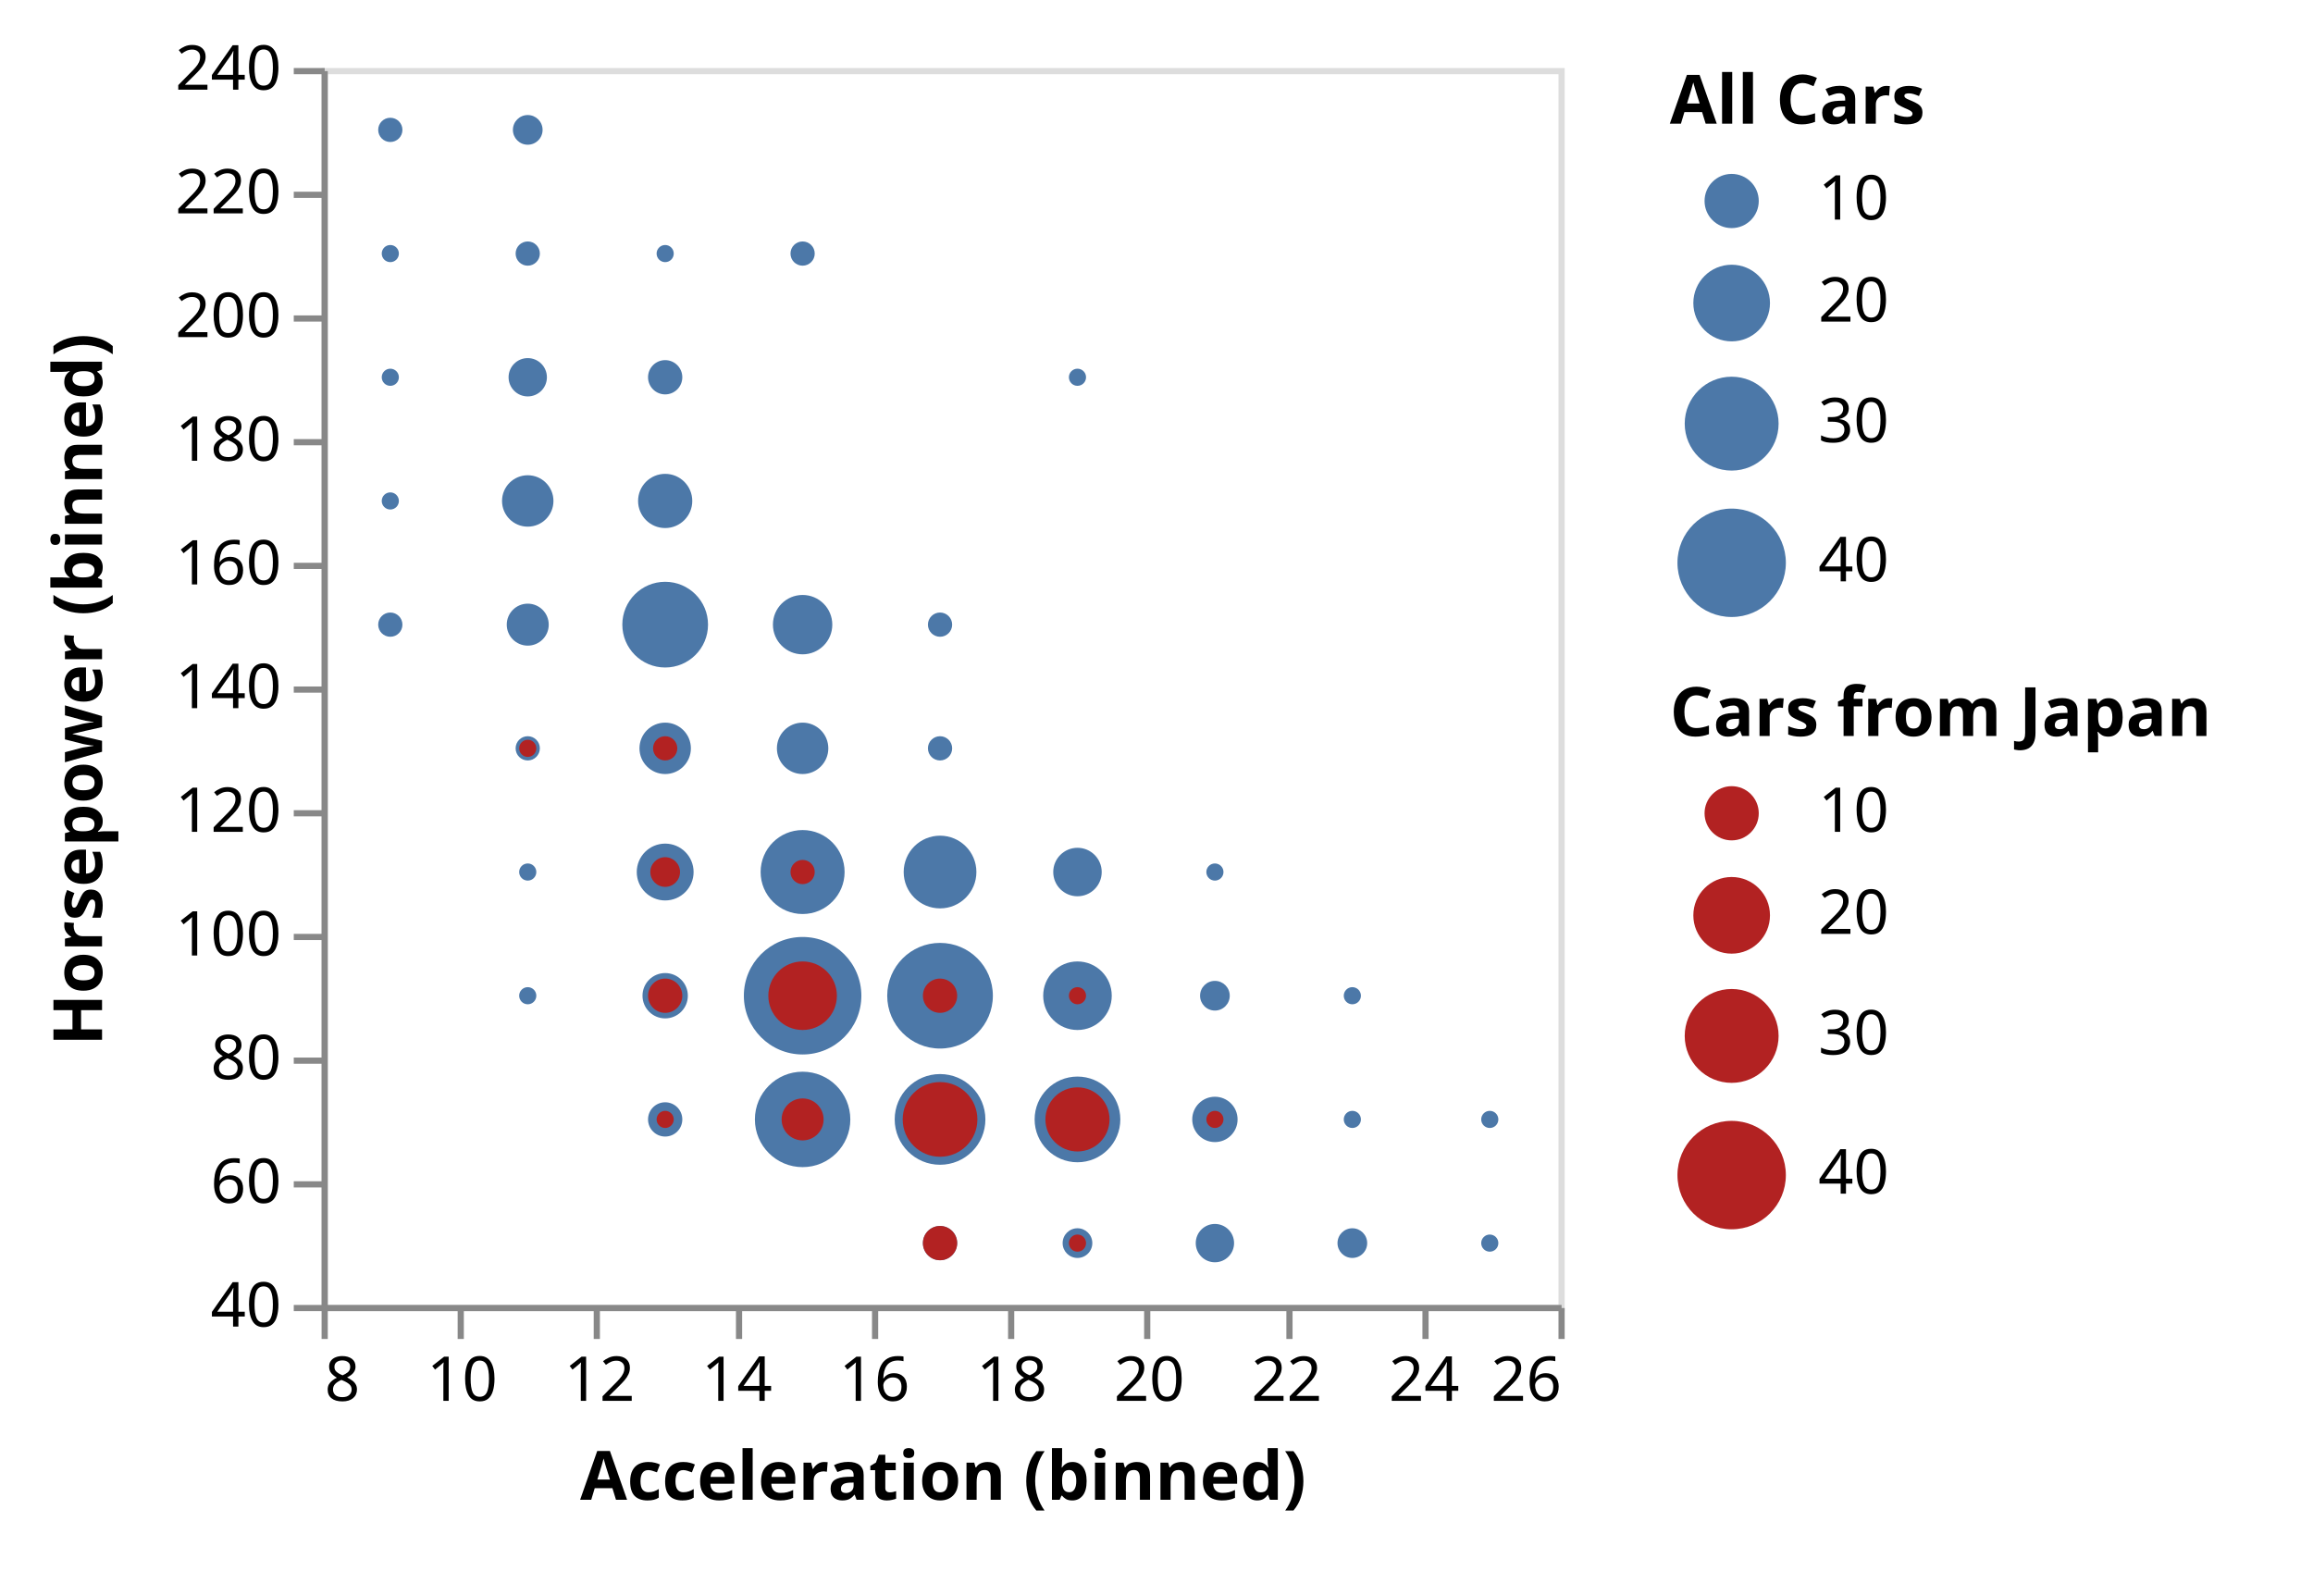
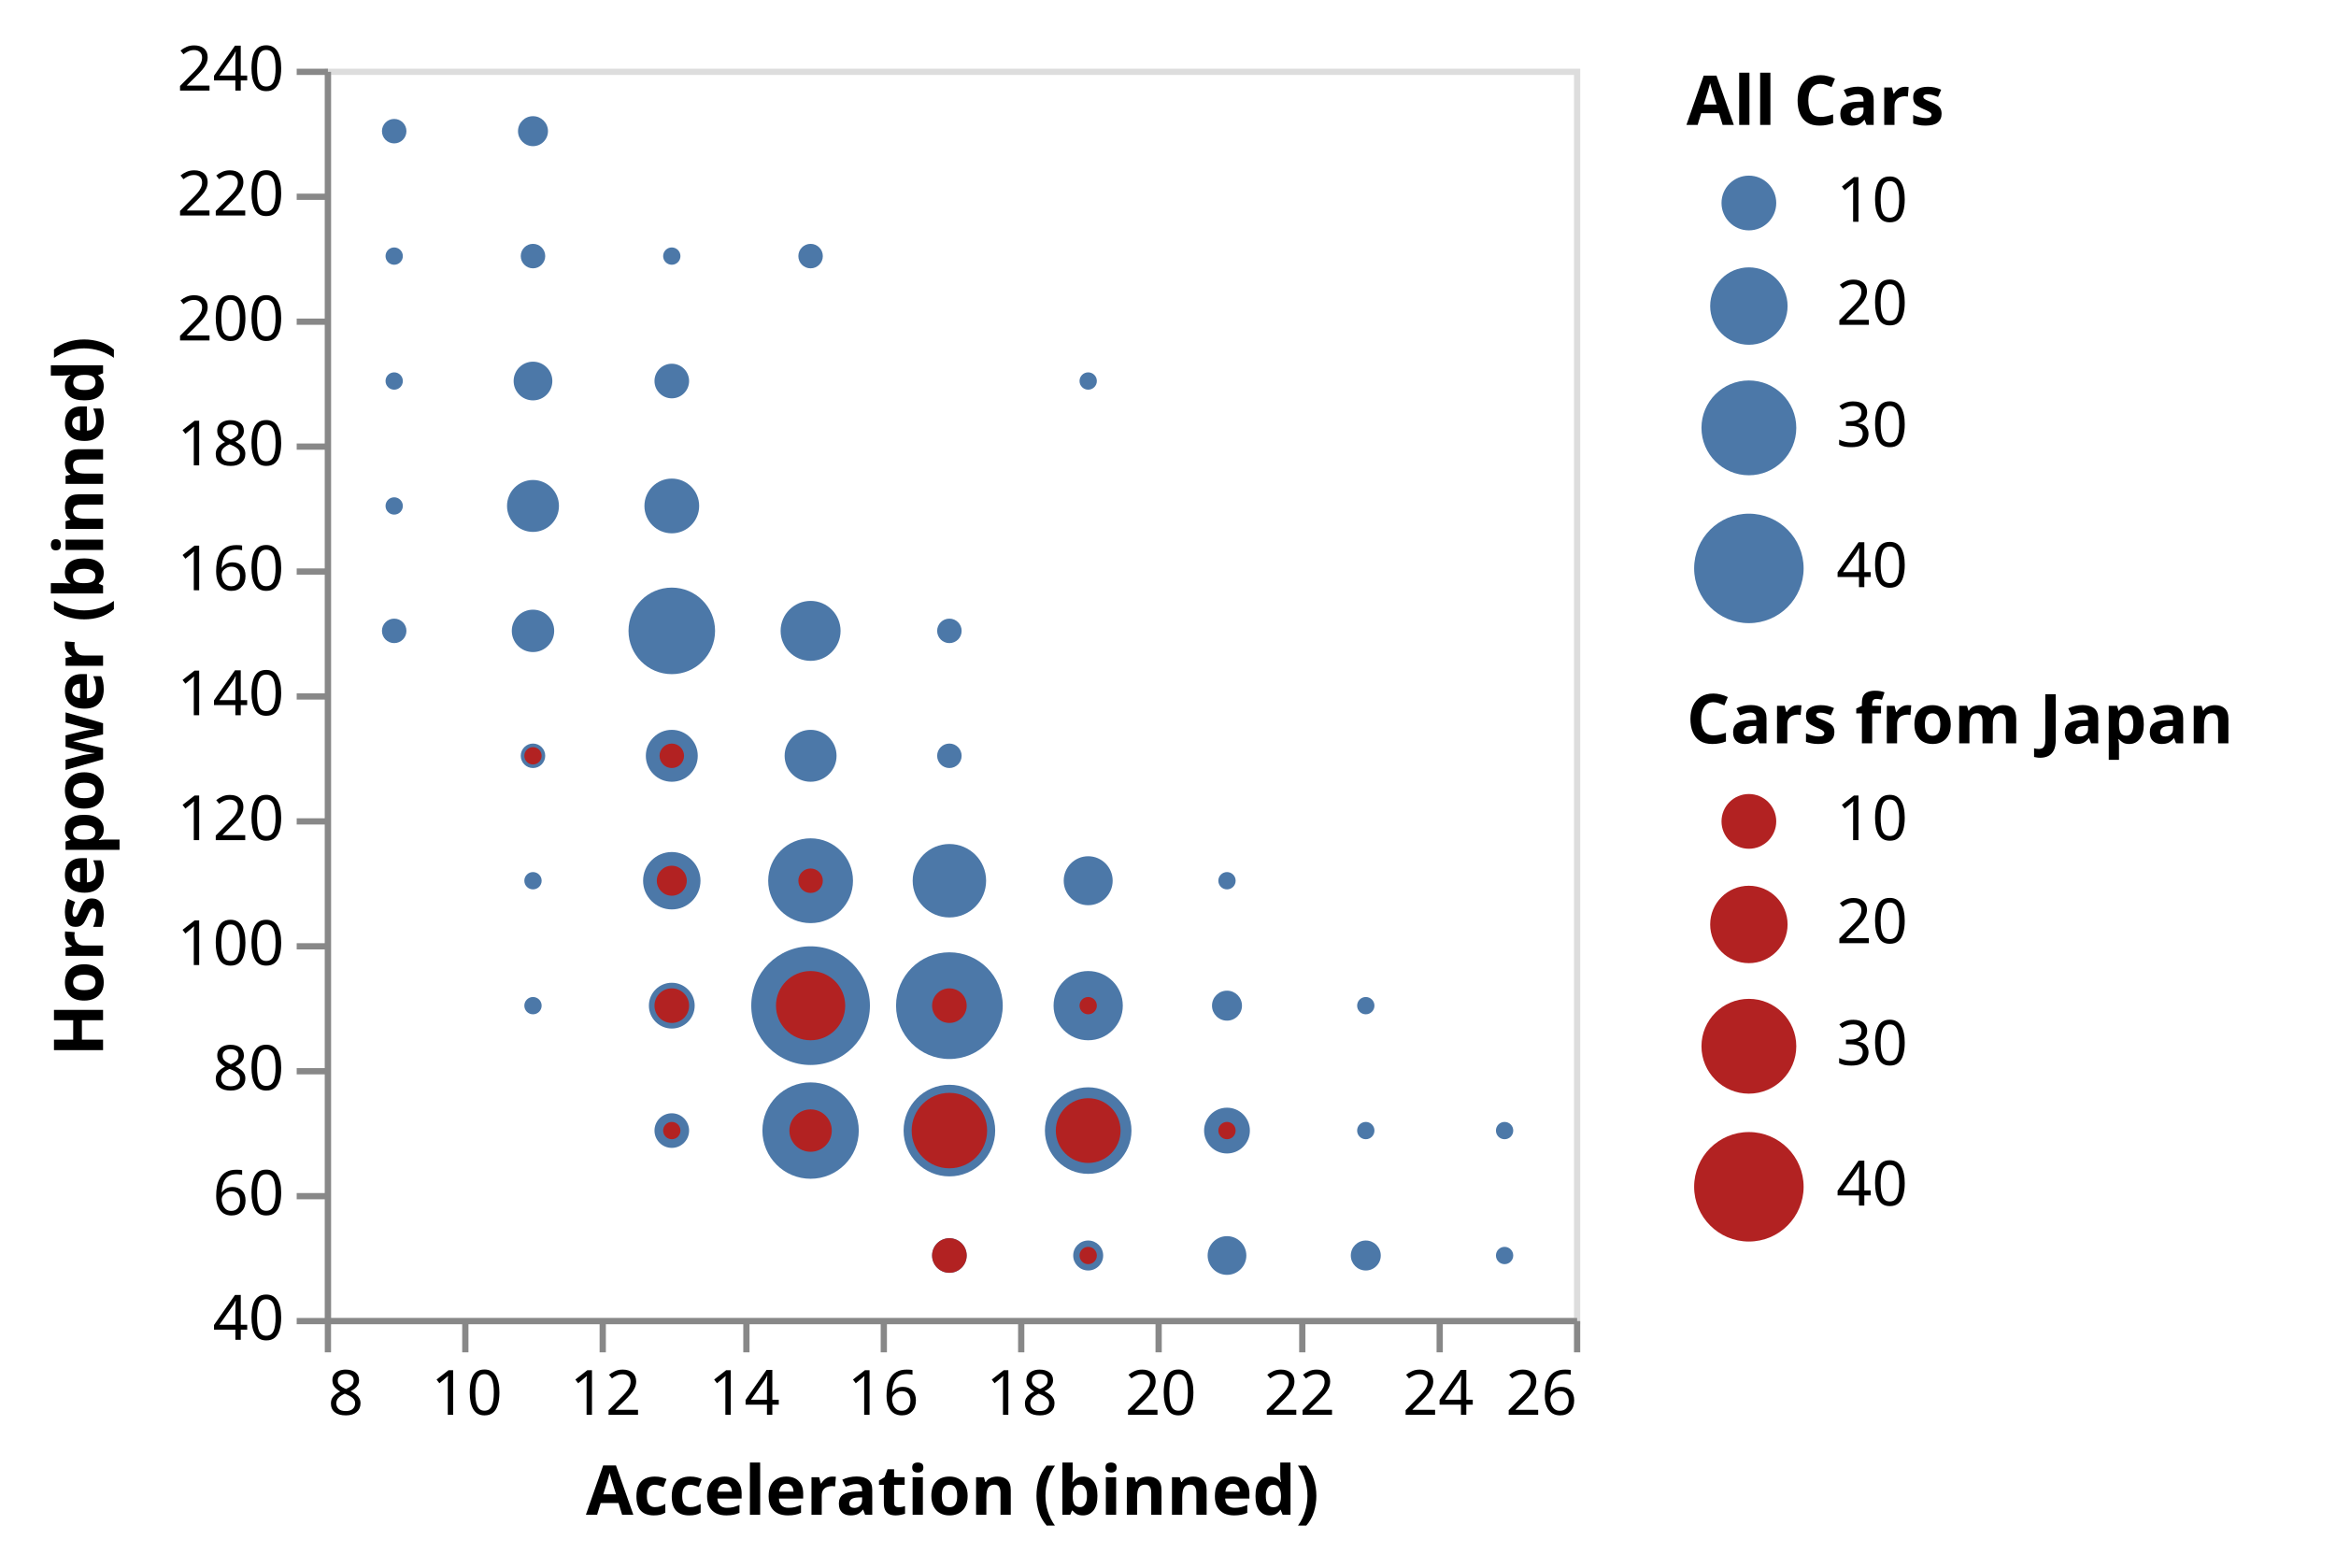
- <svg xmlns="http://www.w3.org/2000/svg" class="marks" width="374" height="258" viewBox="0 0 374 258" version="1.1">
+ <svg xmlns="http://www.w3.org/2000/svg" class="marks" width="374" height="251" viewBox="0 0 374 251" version="1.1">
  <g transform="translate(52,11)">
    <g class="mark-group role-frame root">
      <g transform="translate(0,0)">
        <path class="background" d="M0.5,0.5h200v200h-200Z" style="fill: none; stroke: #ddd;" />
        <g>
          <g class="mark-symbol role-mark layer_0_marks">
            <path transform="translate(55.55556,110)" d="M4.157,0A4.157,4.157,0,1,1,-4.157,0A4.157,4.157,0,1,1,4.157,0" style="fill: #4c78a8; stroke-width: 2;" />
            <path transform="translate(33.33333,70)" d="M4.157,0A4.157,4.157,0,1,1,-4.157,0A4.157,4.157,0,1,1,4.157,0" style="fill: #4c78a8; stroke-width: 2;" />
            <path transform="translate(33.33333,90)" d="M3.394,0A3.394,3.394,0,1,1,-3.394,0A3.394,3.394,0,1,1,3.394,0" style="fill: #4c78a8; stroke-width: 2;" />
            <path transform="translate(55.55556,90)" d="M6.929,0A6.929,6.929,0,1,1,-6.929,0A6.929,6.929,0,1,1,6.929,0" style="fill: #4c78a8; stroke-width: 2;" />
            <path transform="translate(33.33333,50)" d="M3.099,0A3.099,3.099,0,1,1,-3.099,0A3.099,3.099,0,1,1,3.099,0" style="fill: #4c78a8; stroke-width: 2;" />
            <path transform="translate(11.11111,10)" d="M1.96,0A1.96,1.96,0,1,1,-1.96,0A1.96,1.96,0,1,1,1.96,0" style="fill: #4c78a8; stroke-width: 2;" />
            <path transform="translate(11.11111,30)" d="M1.386,0A1.386,1.386,0,1,1,-1.386,0A1.386,1.386,0,1,1,1.386,0" style="fill: #4c78a8; stroke-width: 2;" />
            <path transform="translate(33.33333,10)" d="M2.4,0A2.4,2.4,0,1,1,-2.4,0A2.4,2.4,0,1,1,2.4,0" style="fill: #4c78a8; stroke-width: 2;" />
            <path transform="translate(11.11111,50)" d="M1.386,0A1.386,1.386,0,1,1,-1.386,0A1.386,1.386,0,1,1,1.386,0" style="fill: #4c78a8; stroke-width: 2;" />
            <path transform="translate(100,130)" d="M5.879,0A5.879,5.879,0,1,1,-5.879,0A5.879,5.879,0,1,1,5.879,0" style="fill: #4c78a8; stroke-width: 2;" />
            <path transform="translate(11.11111,70)" d="M1.386,0A1.386,1.386,0,1,1,-1.386,0A1.386,1.386,0,1,1,1.386,0" style="fill: #4c78a8; stroke-width: 2;" />
            <path transform="translate(11.11111,90)" d="M1.96,0A1.96,1.96,0,1,1,-1.96,0A1.96,1.96,0,1,1,1.96,0" style="fill: #4c78a8; stroke-width: 2;" />
            <path transform="translate(77.77778,150)" d="M9.5,0A9.5,9.5,0,1,1,-9.5,0A9.5,9.5,0,1,1,9.5,0" style="fill: #4c78a8; stroke-width: 2;" />
            <path transform="translate(100,150)" d="M8.542,0A8.542,8.542,0,1,1,-8.542,0A8.542,8.542,0,1,1,8.542,0" style="fill: #4c78a8; stroke-width: 2;" />
            <path transform="translate(144.4444,190)" d="M3.099,0A3.099,3.099,0,1,1,-3.099,0A3.099,3.099,0,1,1,3.099,0" style="fill: #4c78a8; stroke-width: 2;" />
            <path transform="translate(55.55556,130)" d="M4.596,0A4.596,4.596,0,1,1,-4.596,0A4.596,4.596,0,1,1,4.596,0" style="fill: #4c78a8; stroke-width: 2;" />
            <path transform="translate(77.77778,30)" d="M1.96,0A1.96,1.96,0,1,1,-1.96,0A1.96,1.96,0,1,1,1.96,0" style="fill: #4c78a8; stroke-width: 2;" />
            <path transform="translate(55.55556,30)" d="M1.386,0A1.386,1.386,0,1,1,-1.386,0A1.386,1.386,0,1,1,1.386,0" style="fill: #4c78a8; stroke-width: 2;" />
            <path transform="translate(122.2222,50)" d="M1.386,0A1.386,1.386,0,1,1,-1.386,0A1.386,1.386,0,1,1,1.386,0" style="fill: #4c78a8; stroke-width: 2;" />
-             <path transform="translate(122.2222,240)" d="M1.386,0A1.386,1.386,0,1,1,-1.386,0A1.386,1.386,0,1,1,1.386,0" style="fill: none; stroke-width: 2;" />
+             <path transform="translate(122.2222,200)" d="M1.386,0A1.386,1.386,0,1,1,-1.386,0A1.386,1.386,0,1,1,1.386,0" style="fill: none; stroke-width: 2;" />
            <path transform="translate(77.77778,130)" d="M6.789,0A6.789,6.789,0,1,1,-6.789,0A6.789,6.789,0,1,1,6.789,0" style="fill: #4c78a8; stroke-width: 2;" />
            <path transform="translate(55.55556,70)" d="M4.382,0A4.382,4.382,0,1,1,-4.382,0A4.382,4.382,0,1,1,4.382,0" style="fill: #4c78a8; stroke-width: 2;" />
            <path transform="translate(122.2222,170)" d="M6.929,0A6.929,6.929,0,1,1,-6.929,0A6.929,6.929,0,1,1,6.929,0" style="fill: #4c78a8; stroke-width: 2;" />
            <path transform="translate(77.77778,170)" d="M7.715,0A7.715,7.715,0,1,1,-7.715,0A7.715,7.715,0,1,1,7.715,0" style="fill: #4c78a8; stroke-width: 2;" />
            <path transform="translate(144.4444,170)" d="M3.666,0A3.666,3.666,0,1,1,-3.666,0A3.666,3.666,0,1,1,3.666,0" style="fill: #4c78a8; stroke-width: 2;" />
            <path transform="translate(166.6667,190)" d="M2.4,0A2.4,2.4,0,1,1,-2.4,0A2.4,2.4,0,1,1,2.4,0" style="fill: #4c78a8; stroke-width: 2;" />
            <path transform="translate(122.2222,150)" d="M5.543,0A5.543,5.543,0,1,1,-5.543,0A5.543,5.543,0,1,1,5.543,0" style="fill: #4c78a8; stroke-width: 2;" />
            <path transform="translate(33.33333,30)" d="M1.96,0A1.96,1.96,0,1,1,-1.96,0A1.96,1.96,0,1,1,1.96,0" style="fill: #4c78a8; stroke-width: 2;" />
            <path transform="translate(55.55556,50)" d="M2.771,0A2.771,2.771,0,1,1,-2.771,0A2.771,2.771,0,1,1,2.771,0" style="fill: #4c78a8; stroke-width: 2;" />
            <path transform="translate(55.55556,150)" d="M3.666,0A3.666,3.666,0,1,1,-3.666,0A3.666,3.666,0,1,1,3.666,0" style="fill: #4c78a8; stroke-width: 2;" />
            <path transform="translate(77.77778,110)" d="M4.157,0A4.157,4.157,0,1,1,-4.157,0A4.157,4.157,0,1,1,4.157,0" style="fill: #4c78a8; stroke-width: 2;" />
            <path transform="translate(100,90)" d="M1.96,0A1.96,1.96,0,1,1,-1.96,0A1.96,1.96,0,1,1,1.96,0" style="fill: #4c78a8; stroke-width: 2;" />
            <path transform="translate(77.77778,90)" d="M4.8,0A4.8,4.8,0,1,1,-4.8,0A4.8,4.8,0,1,1,4.8,0" style="fill: #4c78a8; stroke-width: 2;" />
            <path transform="translate(122.2222,130)" d="M3.919,0A3.919,3.919,0,1,1,-3.919,0A3.919,3.919,0,1,1,3.919,0" style="fill: #4c78a8; stroke-width: 2;" />
            <path transform="translate(122.2222,190)" d="M2.4,0A2.4,2.4,0,1,1,-2.4,0A2.4,2.4,0,1,1,2.4,0" style="fill: #4c78a8; stroke-width: 2;" />
-             <path transform="translate(100,240)" d="M1.96,0A1.96,1.96,0,1,1,-1.96,0A1.96,1.96,0,1,1,1.96,0" style="fill: none; stroke-width: 2;" />
+             <path transform="translate(100,200)" d="M1.96,0A1.96,1.96,0,1,1,-1.96,0A1.96,1.96,0,1,1,1.96,0" style="fill: none; stroke-width: 2;" />
            <path transform="translate(100,170)" d="M7.333,0A7.333,7.333,0,1,1,-7.333,0A7.333,7.333,0,1,1,7.333,0" style="fill: #4c78a8; stroke-width: 2;" />
            <path transform="translate(100,190)" d="M2.771,0A2.771,2.771,0,1,1,-2.771,0A2.771,2.771,0,1,1,2.771,0" style="fill: #4c78a8; stroke-width: 2;" />
            <path transform="translate(144.4444,130)" d="M1.386,0A1.386,1.386,0,1,1,-1.386,0A1.386,1.386,0,1,1,1.386,0" style="fill: #4c78a8; stroke-width: 2;" />
            <path transform="translate(166.6667,170)" d="M1.386,0A1.386,1.386,0,1,1,-1.386,0A1.386,1.386,0,1,1,1.386,0" style="fill: #4c78a8; stroke-width: 2;" />
            <path transform="translate(55.55556,170)" d="M2.771,0A2.771,2.771,0,1,1,-2.771,0A2.771,2.771,0,1,1,2.771,0" style="fill: #4c78a8; stroke-width: 2;" />
            <path transform="translate(144.4444,150)" d="M2.4,0A2.4,2.4,0,1,1,-2.4,0A2.4,2.4,0,1,1,2.4,0" style="fill: #4c78a8; stroke-width: 2;" />
            <path transform="translate(100,110)" d="M1.96,0A1.96,1.96,0,1,1,-1.96,0A1.96,1.96,0,1,1,1.96,0" style="fill: #4c78a8; stroke-width: 2;" />
            <path transform="translate(33.33333,110)" d="M1.96,0A1.96,1.96,0,1,1,-1.96,0A1.96,1.96,0,1,1,1.96,0" style="fill: #4c78a8; stroke-width: 2;" />
            <path transform="translate(188.8889,170)" d="M1.386,0A1.386,1.386,0,1,1,-1.386,0A1.386,1.386,0,1,1,1.386,0" style="fill: #4c78a8; stroke-width: 2;" />
            <path transform="translate(166.6667,150)" d="M1.386,0A1.386,1.386,0,1,1,-1.386,0A1.386,1.386,0,1,1,1.386,0" style="fill: #4c78a8; stroke-width: 2;" />
            <path transform="translate(33.33333,130)" d="M1.386,0A1.386,1.386,0,1,1,-1.386,0A1.386,1.386,0,1,1,1.386,0" style="fill: #4c78a8; stroke-width: 2;" />
-             <path transform="translate(77.77778,240)" d="M1.96,0A1.96,1.96,0,1,1,-1.96,0A1.96,1.96,0,1,1,1.96,0" style="fill: none; stroke-width: 2;" />
-             <path transform="translate(144.4444,240)" d="M1.386,0A1.386,1.386,0,1,1,-1.386,0A1.386,1.386,0,1,1,1.386,0" style="fill: none; stroke-width: 2;" />
+             <path transform="translate(77.77778,200)" d="M1.96,0A1.96,1.96,0,1,1,-1.96,0A1.96,1.96,0,1,1,1.96,0" style="fill: none; stroke-width: 2;" />
+             <path transform="translate(144.4444,200)" d="M1.386,0A1.386,1.386,0,1,1,-1.386,0A1.386,1.386,0,1,1,1.386,0" style="fill: none; stroke-width: 2;" />
            <path transform="translate(188.8889,190)" d="M1.386,0A1.386,1.386,0,1,1,-1.386,0A1.386,1.386,0,1,1,1.386,0" style="fill: #4c78a8; stroke-width: 2;" />
            <path transform="translate(33.33333,150)" d="M1.386,0A1.386,1.386,0,1,1,-1.386,0A1.386,1.386,0,1,1,1.386,0" style="fill: #4c78a8; stroke-width: 2;" />
          </g>
          <g class="mark-symbol role-mark layer_1_marks">
            <path transform="translate(77.77778,150)" d="M5.543,0A5.543,5.543,0,1,1,-5.543,0A5.543,5.543,0,1,1,5.543,0" style="fill: firebrick; stroke-width: 2;" />
            <path transform="translate(122.2222,170)" d="M5.185,0A5.185,5.185,0,1,1,-5.185,0A5.185,5.185,0,1,1,5.185,0" style="fill: firebrick; stroke-width: 2;" />
            <path transform="translate(55.55556,150)" d="M2.771,0A2.771,2.771,0,1,1,-2.771,0A2.771,2.771,0,1,1,2.771,0" style="fill: firebrick; stroke-width: 2;" />
            <path transform="translate(100,150)" d="M2.771,0A2.771,2.771,0,1,1,-2.771,0A2.771,2.771,0,1,1,2.771,0" style="fill: firebrick; stroke-width: 2;" />
            <path transform="translate(122.2222,150)" d="M1.386,0A1.386,1.386,0,1,1,-1.386,0A1.386,1.386,0,1,1,1.386,0" style="fill: firebrick; stroke-width: 2;" />
            <path transform="translate(55.55556,110)" d="M1.96,0A1.96,1.96,0,1,1,-1.96,0A1.96,1.96,0,1,1,1.96,0" style="fill: firebrick; stroke-width: 2;" />
            <path transform="translate(144.4444,170)" d="M1.386,0A1.386,1.386,0,1,1,-1.386,0A1.386,1.386,0,1,1,1.386,0" style="fill: firebrick; stroke-width: 2;" />
            <path transform="translate(100,190)" d="M2.771,0A2.771,2.771,0,1,1,-2.771,0A2.771,2.771,0,1,1,2.771,0" style="fill: firebrick; stroke-width: 2;" />
            <path transform="translate(100,170)" d="M6.04,0A6.04,6.04,0,1,1,-6.04,0A6.04,6.04,0,1,1,6.04,0" style="fill: firebrick; stroke-width: 2;" />
            <path transform="translate(77.77778,130)" d="M1.96,0A1.96,1.96,0,1,1,-1.96,0A1.96,1.96,0,1,1,1.96,0" style="fill: firebrick; stroke-width: 2;" />
            <path transform="translate(55.55556,130)" d="M2.4,0A2.4,2.4,0,1,1,-2.4,0A2.4,2.4,0,1,1,2.4,0" style="fill: firebrick; stroke-width: 2;" />
            <path transform="translate(122.2222,190)" d="M1.386,0A1.386,1.386,0,1,1,-1.386,0A1.386,1.386,0,1,1,1.386,0" style="fill: firebrick; stroke-width: 2;" />
            <path transform="translate(77.77778,170)" d="M3.394,0A3.394,3.394,0,1,1,-3.394,0A3.394,3.394,0,1,1,3.394,0" style="fill: firebrick; stroke-width: 2;" />
            <path transform="translate(55.55556,170)" d="M1.386,0A1.386,1.386,0,1,1,-1.386,0A1.386,1.386,0,1,1,1.386,0" style="fill: firebrick; stroke-width: 2;" />
            <path transform="translate(33.33333,110)" d="M1.386,0A1.386,1.386,0,1,1,-1.386,0A1.386,1.386,0,1,1,1.386,0" style="fill: firebrick; stroke-width: 2;" />
          </g>
          <g class="mark-group role-legend">
            <g transform="translate(218,0)">
              <path class="background" d="M0,0h49v91h-49Z" style="pointer-events: none; fill: none;" />
              <g>
                <g class="mark-group role-legend-entry">
                  <g transform="translate(0,16)">
                    <path class="background" d="M0,0h0v0h0Z" style="pointer-events: none; fill: none;" />
                    <g>
                      <g class="mark-group role-scope">
                        <g transform="translate(0,0)">
                          <path class="background" d="M0,0h37v11.5h-37Z" style="pointer-events: none; fill: none; opacity: 1;" />
                          <g>
                            <g class="mark-symbol role-legend-symbol" style="pointer-events: none;">
                              <path transform="translate(10,5.5)" d="M4.382,0A4.382,4.382,0,1,1,-4.382,0A4.382,4.382,0,1,1,4.382,0" style="fill: #4c78a8; stroke: none; stroke-width: 1.5; opacity: 1;" />
                            </g>
                            <g class="mark-text role-legend-label" style="pointer-events: none;">
                              <text text-anchor="start" transform="translate(24,8.5)" style="font-family: sans-serif; font-size: 10px; fill: #000; opacity: 1;">10</text>
                            </g>
                          </g>
                        </g>
                        <g transform="translate(0,15)">
                          <path class="background" d="M0,0h37v14.697h-37Z" style="pointer-events: none; fill: none; opacity: 1;" />
                          <g>
                            <g class="mark-symbol role-legend-symbol" style="pointer-events: none;">
                              <path transform="translate(10,7)" d="M6.197,0A6.197,6.197,0,1,1,-6.197,0A6.197,6.197,0,1,1,6.197,0" style="fill: #4c78a8; stroke: none; stroke-width: 1.5; opacity: 1;" />
                            </g>
                            <g class="mark-text role-legend-label" style="pointer-events: none;">
                              <text text-anchor="start" transform="translate(24,10)" style="font-family: sans-serif; font-size: 10px; fill: #000; opacity: 1;">20</text>
                            </g>
                          </g>
                        </g>
                        <g transform="translate(0,33)">
                          <path class="background" d="M0,0h37v17.59h-37Z" style="pointer-events: none; fill: none; opacity: 1;" />
                          <g>
                            <g class="mark-symbol role-legend-symbol" style="pointer-events: none;">
                              <path transform="translate(10,8.5)" d="M7.59,0A7.59,7.59,0,1,1,-7.59,0A7.59,7.59,0,1,1,7.59,0" style="fill: #4c78a8; stroke: none; stroke-width: 1.5; opacity: 1;" />
                            </g>
                            <g class="mark-text role-legend-label" style="pointer-events: none;">
                              <text text-anchor="start" transform="translate(24,11.5)" style="font-family: sans-serif; font-size: 10px; fill: #000; opacity: 1;">30</text>
                            </g>
                          </g>
                        </g>
                        <g transform="translate(0,54)">
                          <path class="background" d="M0,0h37v20.264h-37Z" style="pointer-events: none; fill: none; opacity: 1;" />
                          <g>
                            <g class="mark-symbol role-legend-symbol" style="pointer-events: none;">
                              <path transform="translate(10,10)" d="M8.764,0A8.764,8.764,0,1,1,-8.764,0A8.764,8.764,0,1,1,8.764,0" style="fill: #4c78a8; stroke: none; stroke-width: 1.5; opacity: 1;" />
                            </g>
                            <g class="mark-text role-legend-label" style="pointer-events: none;">
                              <text text-anchor="start" transform="translate(24,13)" style="font-family: sans-serif; font-size: 10px; fill: #000; opacity: 1;">40</text>
                            </g>
                          </g>
                        </g>
                      </g>
                    </g>
                  </g>
                </g>
                <g class="mark-text role-legend-title" style="pointer-events: none;">
                  <text text-anchor="start" transform="translate(0,9)" style="font-family: sans-serif; font-size: 11px; font-weight: bold; fill: #000; opacity: 1;">All Cars</text>
                </g>
              </g>
            </g>
          </g>
          <g class="mark-group role-legend">
            <g transform="translate(218,99)">
              <path class="background" d="M0,0h99v91h-99Z" style="pointer-events: none; fill: none;" />
              <g>
                <g class="mark-group role-legend-entry">
                  <g transform="translate(0,16)">
                    <path class="background" d="M0,0h0v0h0Z" style="pointer-events: none; fill: none;" />
                    <g>
                      <g class="mark-group role-scope">
                        <g transform="translate(0,0)">
                          <path class="background" d="M0,0h37v11.5h-37Z" style="pointer-events: none; fill: none; opacity: 1;" />
                          <g>
                            <g class="mark-symbol role-legend-symbol" style="pointer-events: none;">
                              <path transform="translate(10,5.5)" d="M4.382,0A4.382,4.382,0,1,1,-4.382,0A4.382,4.382,0,1,1,4.382,0" style="fill: firebrick; stroke: none; stroke-width: 1.5; opacity: 1;" />
                            </g>
                            <g class="mark-text role-legend-label" style="pointer-events: none;">
                              <text text-anchor="start" transform="translate(24,8.5)" style="font-family: sans-serif; font-size: 10px; fill: #000; opacity: 1;">10</text>
                            </g>
                          </g>
                        </g>
                        <g transform="translate(0,15)">
                          <path class="background" d="M0,0h37v14.697h-37Z" style="pointer-events: none; fill: none; opacity: 1;" />
                          <g>
                            <g class="mark-symbol role-legend-symbol" style="pointer-events: none;">
                              <path transform="translate(10,7)" d="M6.197,0A6.197,6.197,0,1,1,-6.197,0A6.197,6.197,0,1,1,6.197,0" style="fill: firebrick; stroke: none; stroke-width: 1.5; opacity: 1;" />
                            </g>
                            <g class="mark-text role-legend-label" style="pointer-events: none;">
                              <text text-anchor="start" transform="translate(24,10)" style="font-family: sans-serif; font-size: 10px; fill: #000; opacity: 1;">20</text>
                            </g>
                          </g>
                        </g>
                        <g transform="translate(0,33)">
                          <path class="background" d="M0,0h37v17.59h-37Z" style="pointer-events: none; fill: none; opacity: 1;" />
                          <g>
                            <g class="mark-symbol role-legend-symbol" style="pointer-events: none;">
                              <path transform="translate(10,8.5)" d="M7.59,0A7.59,7.59,0,1,1,-7.59,0A7.59,7.59,0,1,1,7.59,0" style="fill: firebrick; stroke: none; stroke-width: 1.5; opacity: 1;" />
                            </g>
                            <g class="mark-text role-legend-label" style="pointer-events: none;">
                              <text text-anchor="start" transform="translate(24,11.5)" style="font-family: sans-serif; font-size: 10px; fill: #000; opacity: 1;">30</text>
                            </g>
                          </g>
                        </g>
                        <g transform="translate(0,54)">
                          <path class="background" d="M0,0h37v20.264h-37Z" style="pointer-events: none; fill: none; opacity: 1;" />
                          <g>
                            <g class="mark-symbol role-legend-symbol" style="pointer-events: none;">
                              <path transform="translate(10,10)" d="M8.764,0A8.764,8.764,0,1,1,-8.764,0A8.764,8.764,0,1,1,8.764,0" style="fill: firebrick; stroke: none; stroke-width: 1.5; opacity: 1;" />
                            </g>
                            <g class="mark-text role-legend-label" style="pointer-events: none;">
                              <text text-anchor="start" transform="translate(24,13)" style="font-family: sans-serif; font-size: 10px; fill: #000; opacity: 1;">40</text>
                            </g>
                          </g>
                        </g>
                      </g>
                    </g>
                  </g>
                </g>
                <g class="mark-text role-legend-title" style="pointer-events: none;">
                  <text text-anchor="start" transform="translate(0,9)" style="font-family: sans-serif; font-size: 11px; font-weight: bold; fill: #000; opacity: 1;">Cars from Japan</text>
                </g>
              </g>
            </g>
          </g>
          <g class="mark-group role-axis">
            <g transform="translate(0.5,200.5)">
              <path class="background" d="M0,0h0v0h0Z" style="pointer-events: none; fill: none;" />
              <g>
                <g class="mark-rule role-axis-tick" style="pointer-events: none;">
                  <line transform="translate(0,0)" x2="0" y2="5" style="fill: none; stroke: #888; stroke-width: 1; opacity: 1;" />
                  <line transform="translate(22,0)" x2="0" y2="5" style="fill: none; stroke: #888; stroke-width: 1; opacity: 1;" />
                  <line transform="translate(44,0)" x2="0" y2="5" style="fill: none; stroke: #888; stroke-width: 1; opacity: 1;" />
                  <line transform="translate(67,0)" x2="0" y2="5" style="fill: none; stroke: #888; stroke-width: 1; opacity: 1;" />
                  <line transform="translate(89,0)" x2="0" y2="5" style="fill: none; stroke: #888; stroke-width: 1; opacity: 1;" />
                  <line transform="translate(111,0)" x2="0" y2="5" style="fill: none; stroke: #888; stroke-width: 1; opacity: 1;" />
                  <line transform="translate(133,0)" x2="0" y2="5" style="fill: none; stroke: #888; stroke-width: 1; opacity: 1;" />
                  <line transform="translate(156,0)" x2="0" y2="5" style="fill: none; stroke: #888; stroke-width: 1; opacity: 1;" />
                  <line transform="translate(178,0)" x2="0" y2="5" style="fill: none; stroke: #888; stroke-width: 1; opacity: 1;" />
                  <line transform="translate(200,0)" x2="0" y2="5" style="fill: none; stroke: #888; stroke-width: 1; opacity: 1;" />
                </g>
                <g class="mark-text role-axis-label" style="pointer-events: none;">
                  <text text-anchor="start" transform="translate(0,15)" style="font-family: sans-serif; font-size: 10px; fill: #000; opacity: 1;">8</text>
                  <text text-anchor="middle" transform="translate(22.22222,15)" style="font-family: sans-serif; font-size: 10px; fill: #000; opacity: 1;">10</text>
                  <text text-anchor="middle" transform="translate(44.44444,15)" style="font-family: sans-serif; font-size: 10px; fill: #000; opacity: 1;">12</text>
                  <text text-anchor="middle" transform="translate(66.66667,15)" style="font-family: sans-serif; font-size: 10px; fill: #000; opacity: 1;">14</text>
                  <text text-anchor="middle" transform="translate(88.88889,15)" style="font-family: sans-serif; font-size: 10px; fill: #000; opacity: 1;">16</text>
                  <text text-anchor="middle" transform="translate(111.1111,15)" style="font-family: sans-serif; font-size: 10px; fill: #000; opacity: 1;">18</text>
                  <text text-anchor="middle" transform="translate(133.3333,15)" style="font-family: sans-serif; font-size: 10px; fill: #000; opacity: 1;">20</text>
                  <text text-anchor="middle" transform="translate(155.5556,15)" style="font-family: sans-serif; font-size: 10px; fill: #000; opacity: 1;">22</text>
                  <text text-anchor="middle" transform="translate(177.7778,15)" style="font-family: sans-serif; font-size: 10px; fill: #000; opacity: 1;">24</text>
                  <text text-anchor="end" transform="translate(200,15)" style="font-family: sans-serif; font-size: 10px; fill: #000; opacity: 1;">26</text>
                </g>
                <g class="mark-rule role-axis-domain" style="pointer-events: none;">
                  <line transform="translate(0,0)" x2="200" y2="0" style="fill: none; stroke: #888; stroke-width: 1; opacity: 1;" />
                </g>
                <g class="mark-text role-axis-title" style="pointer-events: none;">
                  <text text-anchor="middle" transform="translate(100,31)" style="font-family: sans-serif; font-size: 11px; font-weight: bold; fill: #000; opacity: 1;">Acceleration (binned)</text>
                </g>
              </g>
            </g>
          </g>
          <g class="mark-group role-axis">
            <g transform="translate(0.5,0.5)">
              <path class="background" d="M0,0h0v0h0Z" style="pointer-events: none; fill: none;" />
              <g>
                <g class="mark-rule role-axis-tick" style="pointer-events: none;">
                  <line transform="translate(0,200)" x2="-5" y2="0" style="fill: none; stroke: #888; stroke-width: 1; opacity: 1;" />
                  <line transform="translate(0,180)" x2="-5" y2="0" style="fill: none; stroke: #888; stroke-width: 1; opacity: 1;" />
                  <line transform="translate(0,160)" x2="-5" y2="0" style="fill: none; stroke: #888; stroke-width: 1; opacity: 1;" />
                  <line transform="translate(0,140)" x2="-5" y2="0" style="fill: none; stroke: #888; stroke-width: 1; opacity: 1;" />
                  <line transform="translate(0,120)" x2="-5" y2="0" style="fill: none; stroke: #888; stroke-width: 1; opacity: 1;" />
                  <line transform="translate(0,100)" x2="-5" y2="0" style="fill: none; stroke: #888; stroke-width: 1; opacity: 1;" />
                  <line transform="translate(0,80)" x2="-5" y2="0" style="fill: none; stroke: #888; stroke-width: 1; opacity: 1;" />
                  <line transform="translate(0,60)" x2="-5" y2="0" style="fill: none; stroke: #888; stroke-width: 1; opacity: 1;" />
                  <line transform="translate(0,40)" x2="-5" y2="0" style="fill: none; stroke: #888; stroke-width: 1; opacity: 1;" />
                  <line transform="translate(0,20)" x2="-5" y2="0" style="fill: none; stroke: #888; stroke-width: 1; opacity: 1;" />
                  <line transform="translate(0,0)" x2="-5" y2="0" style="fill: none; stroke: #888; stroke-width: 1; opacity: 1;" />
                </g>
                <g class="mark-text role-axis-label" style="pointer-events: none;">
                  <text text-anchor="end" transform="translate(-7,203)" style="font-family: sans-serif; font-size: 10px; fill: #000; opacity: 1;">40</text>
                  <text text-anchor="end" transform="translate(-7,183)" style="font-family: sans-serif; font-size: 10px; fill: #000; opacity: 1;">60</text>
                  <text text-anchor="end" transform="translate(-7,163)" style="font-family: sans-serif; font-size: 10px; fill: #000; opacity: 1;">80</text>
                  <text text-anchor="end" transform="translate(-7,143)" style="font-family: sans-serif; font-size: 10px; fill: #000; opacity: 1;">100</text>
                  <text text-anchor="end" transform="translate(-7,123)" style="font-family: sans-serif; font-size: 10px; fill: #000; opacity: 1;">120</text>
                  <text text-anchor="end" transform="translate(-7,103)" style="font-family: sans-serif; font-size: 10px; fill: #000; opacity: 1;">140</text>
                  <text text-anchor="end" transform="translate(-7,83)" style="font-family: sans-serif; font-size: 10px; fill: #000; opacity: 1;">160</text>
                  <text text-anchor="end" transform="translate(-7,63)" style="font-family: sans-serif; font-size: 10px; fill: #000; opacity: 1;">180</text>
                  <text text-anchor="end" transform="translate(-7,43)" style="font-family: sans-serif; font-size: 10px; fill: #000; opacity: 1;">200</text>
                  <text text-anchor="end" transform="translate(-7,23)" style="font-family: sans-serif; font-size: 10px; fill: #000; opacity: 1;">220</text>
                  <text text-anchor="end" transform="translate(-7,3)" style="font-family: sans-serif; font-size: 10px; fill: #000; opacity: 1;">240</text>
                </g>
                <g class="mark-rule role-axis-domain" style="pointer-events: none;">
                  <line transform="translate(0,200)" x2="0" y2="-200" style="fill: none; stroke: #888; stroke-width: 1; opacity: 1;" />
                </g>
                <g class="mark-text role-axis-title" style="pointer-events: none;">
                  <text text-anchor="middle" transform="translate(-34,100) rotate(-90) translate(0,-2)" style="font-family: sans-serif; font-size: 11px; font-weight: bold; fill: #000; opacity: 1;">Horsepower (binned)</text>
                </g>
              </g>
            </g>
          </g>
        </g>
      </g>
    </g>
  </g>
</svg>
